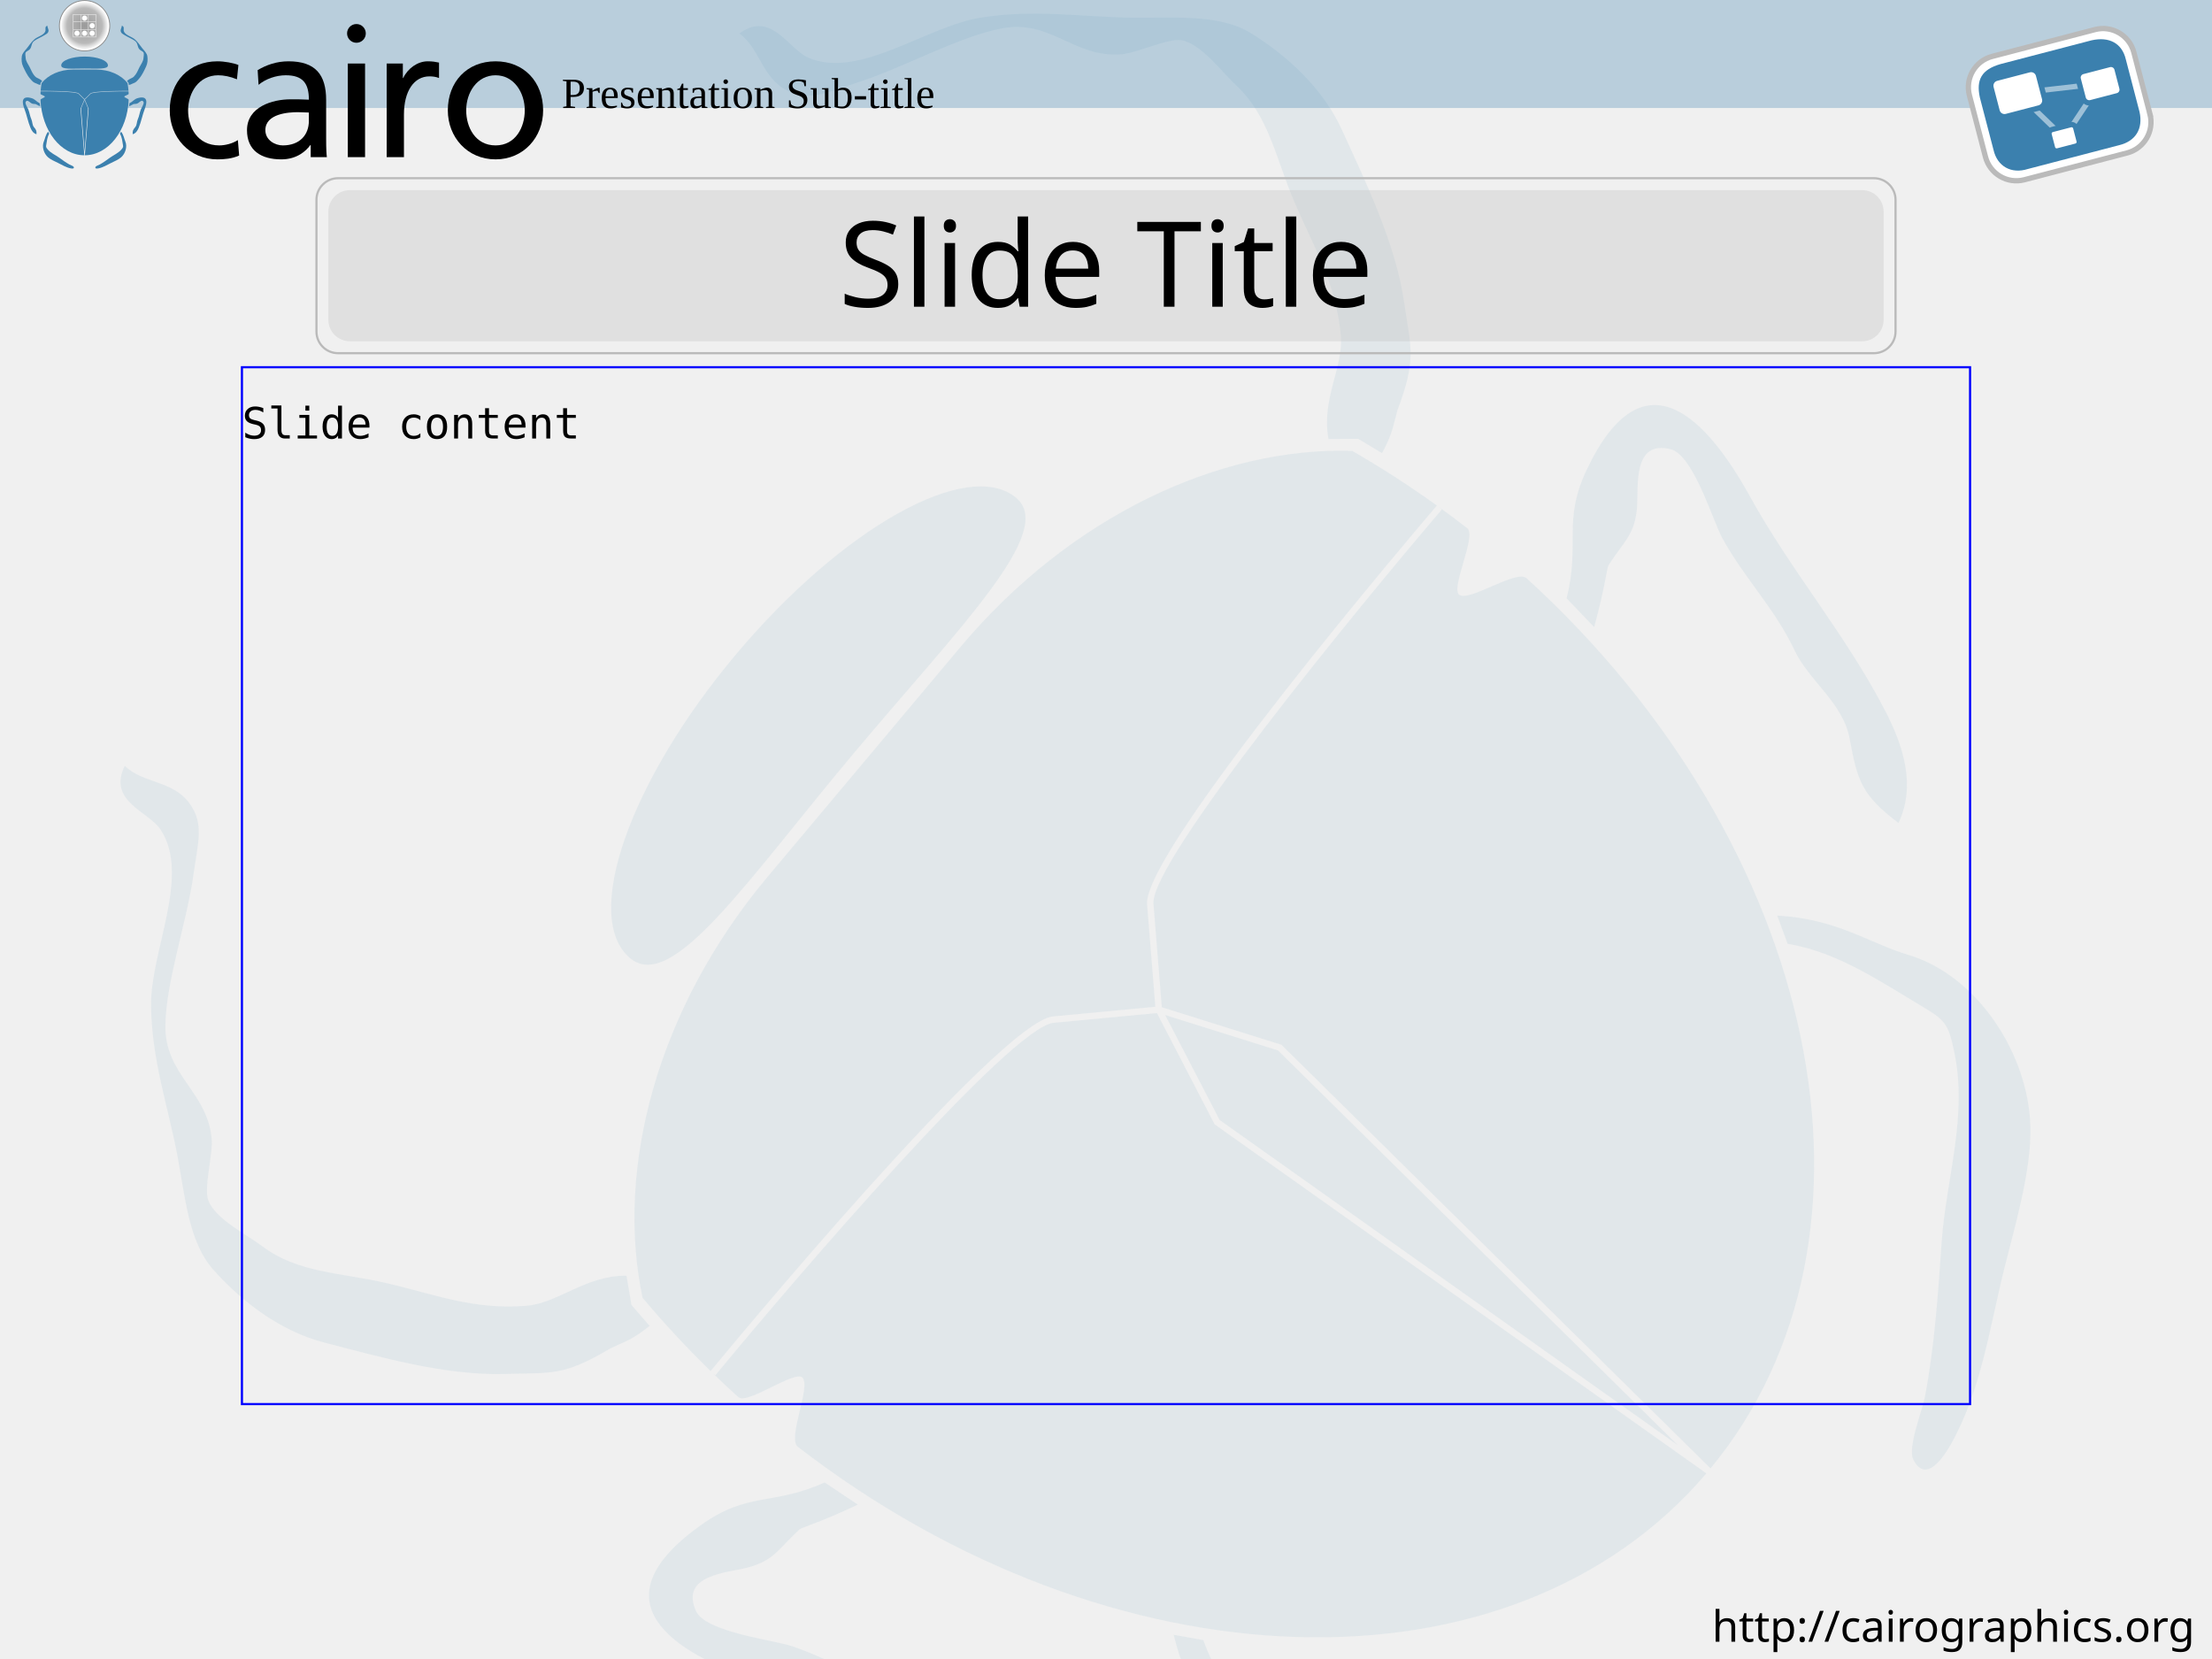
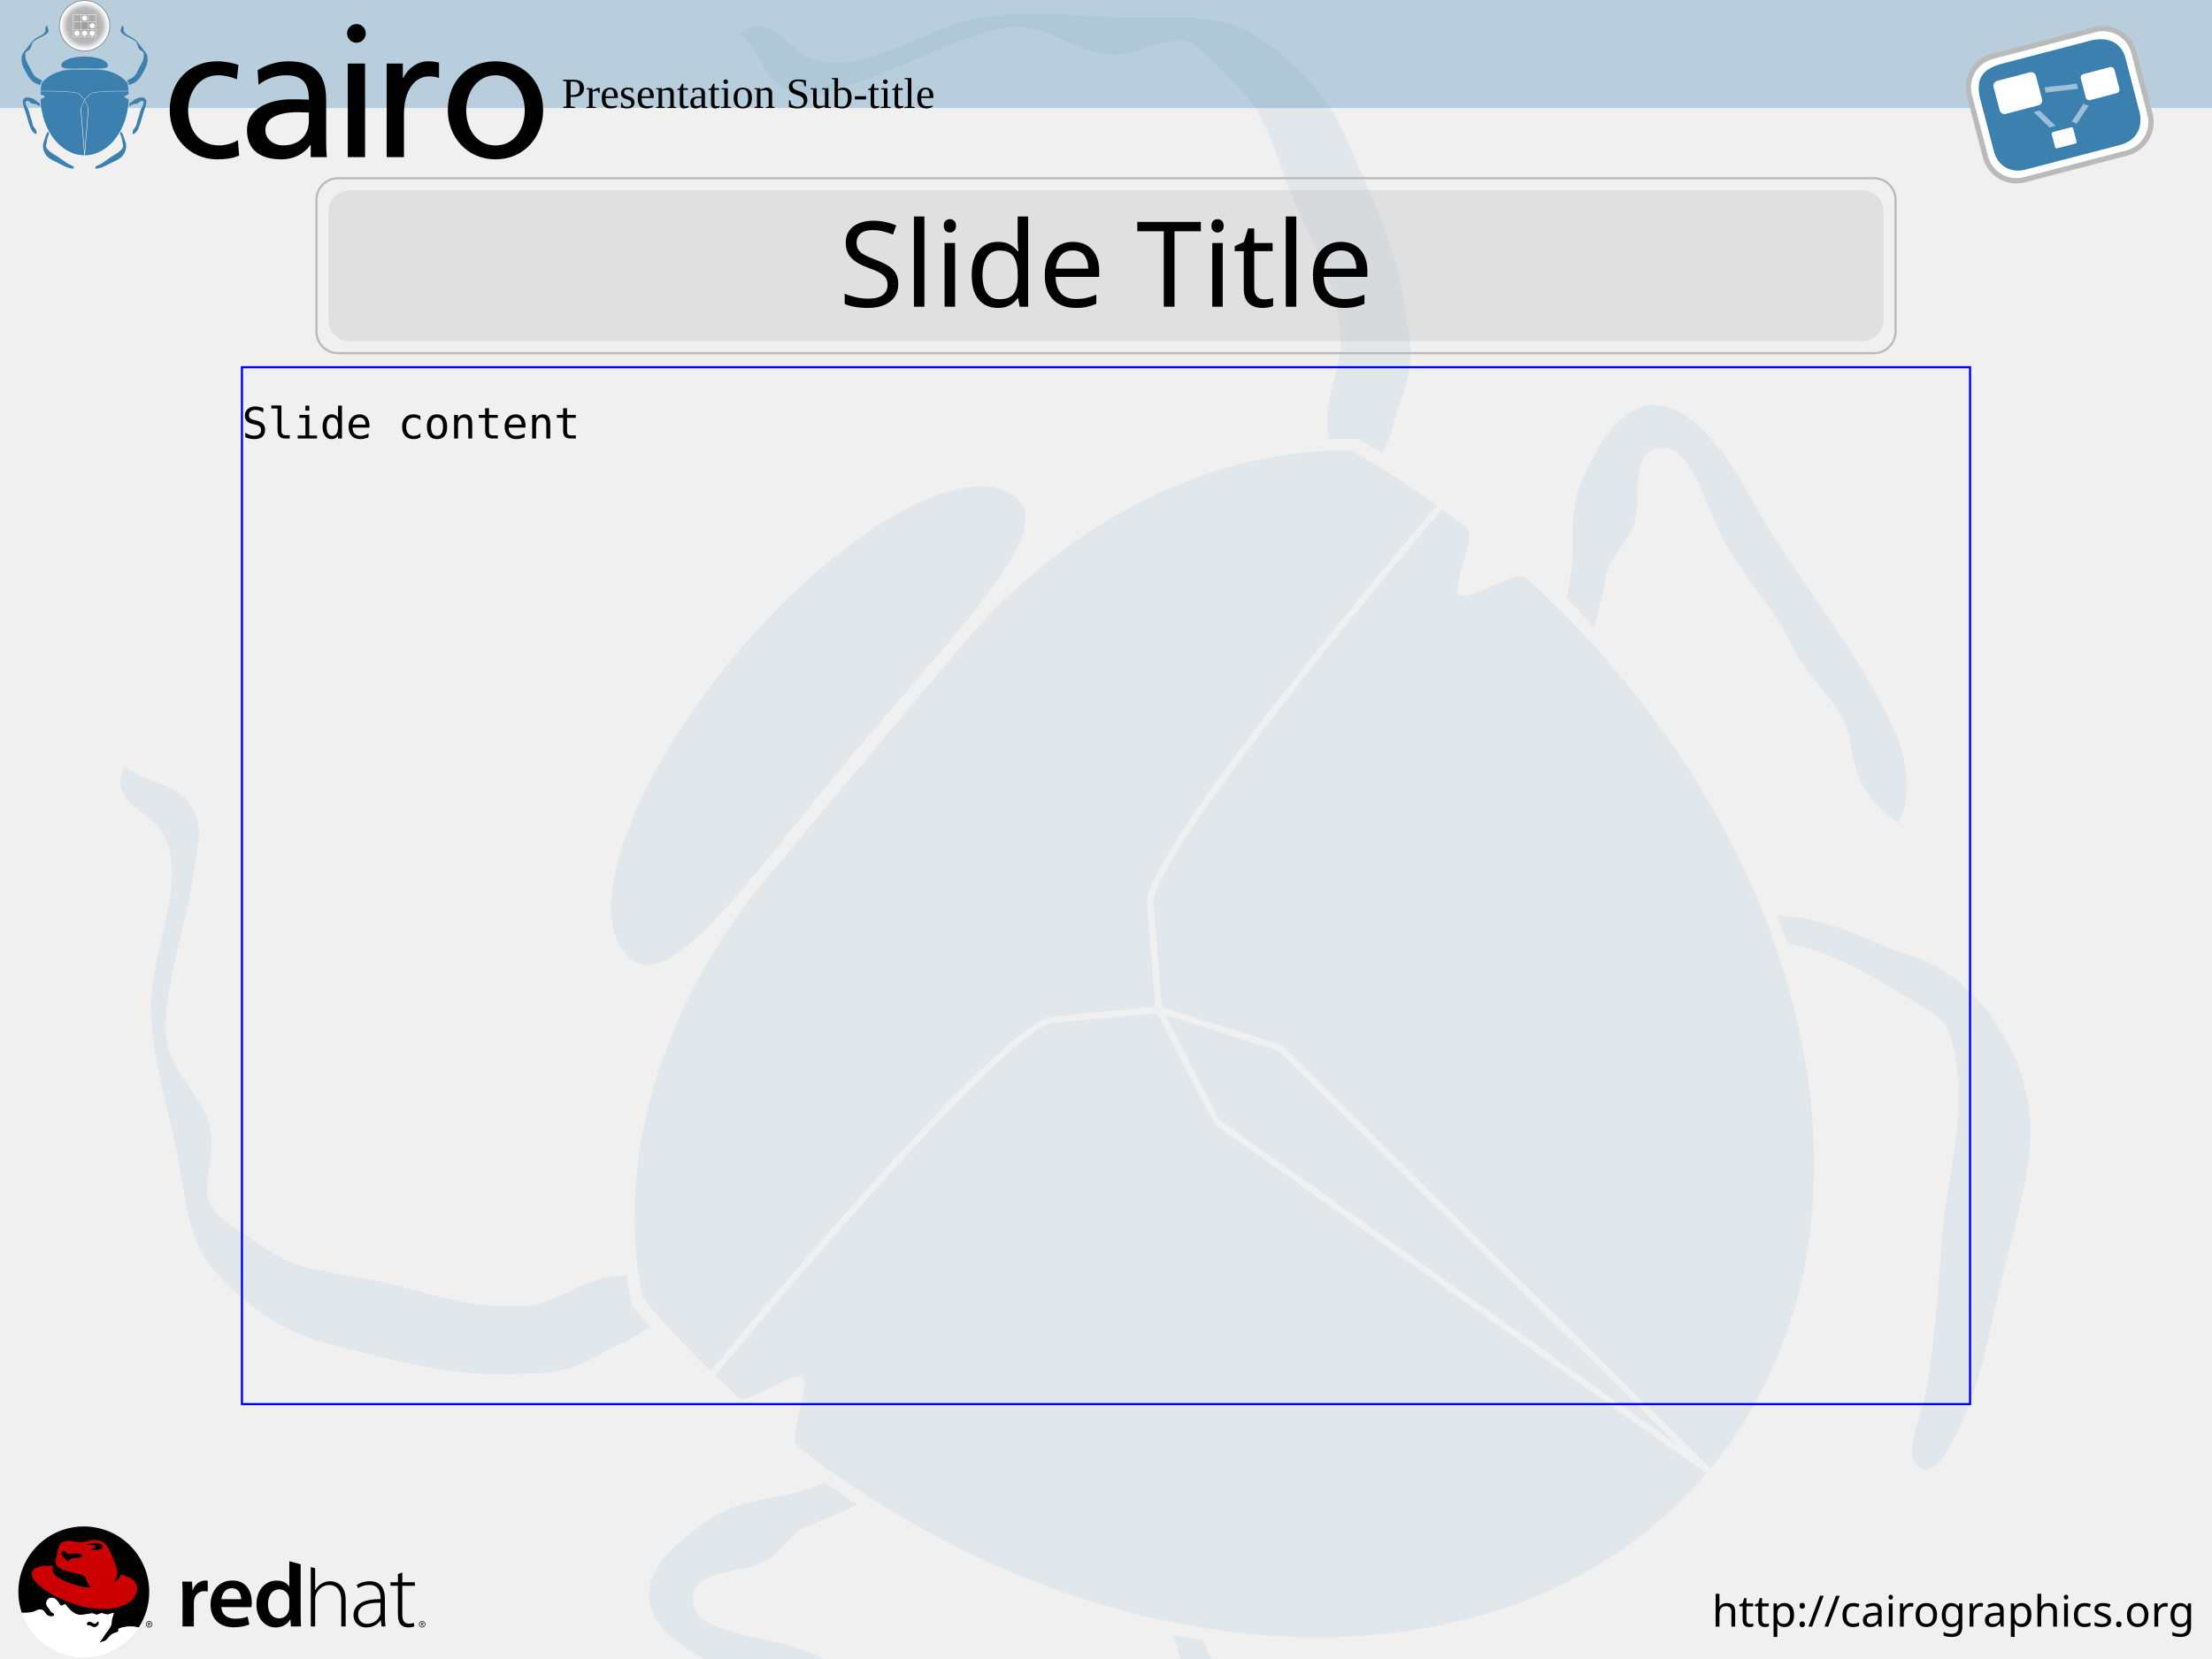
<svg xmlns="http://www.w3.org/2000/svg" xmlns:ns2="http://www.svgslides.org/svgslides0.1" xmlns:xlink="http://www.w3.org/1999/xlink" width="1024" height="768" fill="black">
  <defs id="cairo-artwork_defs">
    <g id="hacker_emblem">
      <g id="hacker_emblem_grid" fill="white" stroke="none">
        <rect x="-2.95" y="-3.05" width="6" height="0.1" />
        <rect x="2.95" y="-2.95" width="0.1" height="6" />
        <rect x="-3.05" y="2.95" width="6" height="0.1" />
        <rect x="-3.05" y="-3.05" width="0.1" height="6" />
        <rect x="-1.05" y="-2.95" width="0.1" height="5.9" />
        <rect x="0.95" y="-2.95" width="0.1" height="5.9" />
        <rect x="-2.95" y="-1.05" width="1.9" height="0.1" />
        <rect x="-0.95" y="-1.05" width="1.9" height="0.1" />
        <rect x="1.05" y="-1.05" width="1.9" height="0.1" />
        <rect x="-2.95" y="0.95" width="1.9" height="0.1" />
        <rect x="-0.95" y="0.95" width="1.9" height="0.1" />
        <rect x="1.05" y="0.95" width="1.9" height="0.1" />
      </g>
      <g id="hacker_emblem_dots" fill="white">
        <circle cx="0" cy="-2" r="0.7" />
        <circle cx="2" cy="0" r="0.7" />
        <circle cx="-2" cy="2" r="0.7" />
        <circle cx="0" cy="2" r="0.7" />
        <circle cx="2" cy="2" r="0.7" />
      </g>
    </g>
    <g id="scarab" fill="#3B80AE">
      <g transform="translate(-150, -170)">
        <path id="scarab_head" d="M205.599,94.567c0-11.668-24.914-21.129-55.628-21.129     c-30.723,0-55.624,9.46-55.624,21.129c0,10.203,24.901,7.346,55.624,7.346C180.685,101.913,205.599,104.233,205.599,94.567z" />
        <path id="scarab_torso" d="M136.423,161.506c0,0,12.751,12.577,13.547,13.362     c2.262-2.232,13.545-13.362,13.545-13.362c7.135-7.036,87.111-6.399,91.066-6.363c-0.469-6.298-1.254-12.472-2.325-18.519     c-15.183-19.279-42.811-32.225-74.485-32.225h-55.518c-31.745,0-59.439,13.011-74.598,32.37c-1.054,6-1.829,12.128-2.296,18.374     C49.321,155.106,129.288,154.47,136.423,161.506z" />
        <path id="scarab_spine" d="M149.97,301.187c2.005-24.729,8.386-103.483,8.405-103.721     c-0.09-0.219-6.478-15.578-8.405-20.214c-1.936,4.655-8.316,19.995-8.408,20.214C141.582,197.704,147.965,276.458,149.97,301.187z" />
        <path id="scarab_wing_left" d="M140.403,197.149l8.862-21.31l-13.686-13.499     c-5.65-5.573-67.074-6.235-90.259-6.019l-0.006-0.622c-0.154,2.144-0.271,4.302-0.35,6.475     c-0.076,2.207,10.392,4.706,10.392,6.717c0,2.319-10.457,5.084-10.359,7.631c2.993,73.349,48.53,131.631,104.372,132.048     l-9.02-111.29L140.403,197.149z" />
        <path id="scarab_wing_right" d="M244.585,168.891c0-2.011,10.467-4.506,10.391-6.715     c-0.079-2.174-0.195-4.332-0.351-6.479l-0.004,0.624c-23.186-0.216-84.608,0.445-90.26,6.017l-13.688,13.502l8.915,21.438     l-9.017,111.29c55.854-0.417,101.378-58.698,104.373-132.049C255.04,173.976,244.585,171.209,244.585,168.891z" />
        <path id="scarab_leg_front_left" d="M44.506,141.12c-4.135-0.856-4.895-1.54-7.935-2.92     c-9.59-3.364-10.376-5.481-16.08-11.86c-7.426-8.306-12.661-20.142-17.1-29.463c-3.576-7.525-3.984-16.409-2.86-24.273     c0.991-6.935,7.144-12.869,12.074-18.92c5.844-7.191,10.356-14.822,17.924-21.354c7.736-6.682,23.203-9.809,26.168-19.648     C57.86,8.819,54.334,1.766,61.482,0c-0.366,4.703,3.639,8.477,2.397,13.575c-1.129,4.627-4.368,5.811-9.611,9.099     c-7.564,4.746-18.366,8.779-24.748,13.965c-7.175,5.827-4.369,13.771-10.569,20.057c-2.001,2.03-7.901,4.706-9.137,6.83     c-1.861,3.199-0.297,9.572-0.116,13.12c0.425,8.284,5.588,14.244,9.555,22.045c4.152,8.141,6.429,15.409,13.411,22.519     c4.183,4.262,11.429,4.802,16.21,10.647l-3.555,4.186L44.506,141.12z" />
        <path id="scarab_leg_middle_left" d="M43.94,191.922l-0.809-7.346     c-9.506-4.579-10.339-9.772-20.738-12.466c-23.728-6.151-21.361,11.25-15.532,26.373c5.676,14.726,8.237,30.23,14.345,44.795     c2.805,6.688,6.919,13.213,14.298,15.127c0.372-8.435-0.917-10.651-6.113-16.919c-4.395-5.293-3.326-12.548-6.072-18.504     c-3.581-7.804-4.196-15.646-7.279-23.502c-1.363-3.479-8.33-13.966-6.452-17.861c3.183-6.603,9.178-0.083,12.179,2.077     c4.218,3.036,6.467,2.223,11.681,2.898C34.041,186.673,37.005,188.756,43.94,191.922z" />
        <path id="scarab_leg_back_left" d="M65.839,257.063l-2.771-4.837     c-6.68,8.928-6.993,16.228-10.056,23.347c-5.277,12.263-0.157,28.851,9.854,37.676c6.052,5.375,15.907,9.618,23.122,13.136     c10.035,4.892,20.113,11.286,31.336,13.396c2.482,0.466,8.798,1.295,6.693-3.522c-0.975-2.237-8.091-4.591-10.146-5.734     c-8.312-4.623-16.377-10.524-24.142-16.176c-9.498-6.862-20.843-11.186-28.311-20.684c-3.054-3.885-3.544-4.922-2.816-9.39     c0.693-4.263,1.344-9.174,2.241-13.439C61.855,266.029,63.274,261.378,65.839,257.063z" />
        <path id="scarab_leg_front_right" d="M255.487,141.12c4.134-0.856,4.896-1.54,7.936-2.92     c9.583-3.364,10.369-5.481,16.071-11.86c7.428-8.306,12.661-20.142,17.115-29.463c3.574-7.525,3.983-16.409,2.86-24.273     c-0.992-6.935-7.157-12.869-12.087-18.92c-5.843-7.191-10.356-14.822-17.919-21.354c-7.735-6.682-23.202-9.809-26.167-19.648     C242.135,8.819,245.66,1.766,238.511,0c0.366,4.703-3.637,8.477-2.396,13.575c1.131,4.627,4.368,5.811,9.611,9.099     c7.563,4.746,18.367,8.779,24.747,13.965c7.17,5.827,4.362,13.771,10.563,20.057c2.001,2.03,7.901,4.706,9.139,6.83     c1.859,3.199,0.295,9.572,0.113,13.12c-0.424,8.284-5.588,14.244-9.553,22.045c-4.152,8.141-6.431,15.409-13.404,22.519     c-4.184,4.262-11.429,4.802-16.211,10.647l3.556,4.186L255.487,141.12z" />
        <path id="scarab_leg_middle_right" d="M256.053,191.922l0.81-7.346     c9.507-4.579,10.34-9.772,20.73-12.466c23.741-6.151,21.374,11.25,15.534,26.373c-5.676,14.726-8.238,30.23-14.347,44.795     c-2.804,6.688-6.911,13.213-14.291,15.127c-0.371-8.435,0.918-10.651,6.113-16.919c4.39-5.293,3.319-12.548,6.066-18.504     c3.58-7.804,4.197-15.646,7.278-23.502c1.363-3.479,8.33-13.966,6.453-17.861c-3.184-6.603-9.179-0.083-12.181,2.077     c-4.217,3.036-6.458,2.223-11.672,2.898C265.951,186.673,262.986,188.756,256.053,191.922z" />
        <path id="scarab_leg_back_right" d="M234.155,257.063l2.771-4.837     c6.679,8.928,6.991,16.228,10.057,23.347c5.274,12.263,0.154,28.851-9.854,37.676c-6.055,5.375-15.903,9.618-23.117,13.136     c-10.034,4.892-20.127,11.286-31.351,13.396c-2.481,0.466-8.789,1.295-6.691-3.522c0.976-2.237,8.092-4.591,10.146-5.734     c8.312-4.623,16.392-10.524,24.155-16.176c9.498-6.862,20.838-11.186,28.305-20.684c3.055-3.885,3.543-4.922,2.818-9.39     c-0.696-4.263-1.346-9.174-2.244-13.439C238.137,266.029,236.718,261.378,234.155,257.063z" />
      </g>
    </g>
    <radialGradient id="gradient_radial_dung" cx="0" cy="0" r="60" fx="0" fy="0" gradientUnits="userSpaceOnUse">
      <stop offset="0" stop-color="#9a9a9a" />
      <stop offset="0.70" stop-color="#bababa" />
      <stop offset="0.95" stop-color="#FFFFFF" />
    </radialGradient>
    <g id="dung">
      <circle cx="0" cy="0" r="60" fill="url(#gradient_radial_dung)" />
      <g transform="translate(-61, -61)">
        <path fill="#8a8a8a" d="M0,61c0,33.636,27.364,61,61,61s61-27.364,61-61S94.636,0,61,0S0,27.364,0,61z        M2,61C2,28.467,28.467,2,61,2c32.532,0,59,26.467,59,59c0,32.533-26.468,59-59,59C28.467,120,2,93.533,2,61z" />
      </g>
      <use xlink:href="#hacker_emblem" x="0" y="0" transform="scale(9)" />
    </g>
    <g id="cairo_logo">
      <use xlink:href="#dung" x="0" y="0" transform="translate(0, -140)" />
      <use xlink:href="#scarab" x="0" y="0" transform="translate(0, 30)" />
    </g>
    <g id="cairo_logo_dung-centered">
      <use xlink:href="#dung" x="0" y="0" />
      <use xlink:href="#scarab" x="0" y="0" transform="translate(0,170)" />
    </g>
    <g id="cairo_logo_scarab-centered">
      <use xlink:href="#dung" x="0" y="0" transform="translate(0, -175.85)" />
      <use xlink:href="#scarab" x="0" y="0" transform="translate(0, -5.85)" />
    </g>
    <g id="cairo_logo_top-centered">
      <use xlink:href="#dung" x="0" y="0" transform="translate(0, 60)" />
      <use xlink:href="#scarab" x="0" y="0" transform="translate(0, 230)" />
    </g>
    <g id="cairo_logo_bottom-centered">
      <use xlink:href="#dung" x="0" y="0" transform="translate(0, -340)" />
      <use xlink:href="#scarab" x="0" y="0" transform="translate(0, -170)" />
    </g>
    <g id="cairo_logo_right-centered">
      <use xlink:href="#dung" x="0" y="0" transform="translate(-150, -140)" />
      <use xlink:href="#scarab" x="0" y="0" transform="translate(-150, 30)" />
    </g>
    <g id="cairo_logo_left-centered">
      <use xlink:href="#dung" x="0" y="0" transform="translate(150, -140)" />
      <use xlink:href="#scarab" x="0" y="0" transform="translate(150, 30)" />
    </g>
    <g id="cairo_logo_topleft-centered">
      <use xlink:href="#dung" x="0" y="0" transform="translate(150, 60)" />
      <use xlink:href="#scarab" x="0" y="0" transform="translate(150, 230)" />
    </g>
    <g id="cairo_logo_topright-centered">
      <use xlink:href="#dung" x="0" y="0" transform="translate(-150, 60)" />
      <use xlink:href="#scarab" x="0" y="0" transform="translate(-150, 230)" />
    </g>
    <g id="cairo_logo_bottomleft-centered">
      <use xlink:href="#dung" x="0" y="0" transform="translate(150, -340)" />
      <use xlink:href="#scarab" x="0" y="0" transform="translate(150, -170)" />
    </g>
    <g id="cairo_logo_bottomright-centered">
      <use xlink:href="#dung" x="0" y="0" transform="translate(-150, -340)" />
      <use xlink:href="#scarab" x="0" y="0" transform="translate(-150, -170)" />
    </g>
    <g id="cairo_text" transform="translate(0,-97)">
      <g transform="scale(0.1484,0.1484)">
        <g transform="translate(-1139,-208.5)">
          <path transform="translate(65,0)" d="           M 412, 433            C 385, 422 336, 413 298, 413            C 142, 413 38, 525 38, 680            C 38, 826 144, 947 298, 947            C 332, 947 377, 944 416, 926            L 409, 842            C 380, 861 340, 871 308, 871            C 187, 871 138, 771 138, 680            C 138, 583 197, 489 302, 489            C 332, 489 368, 496 404, 511            L 412, 433 " />
          <path transform="translate(486.75,0)" d="           M 109, 541            C 147, 509 204, 489 257, 489            C 351, 489 383, 534 383, 622            C 346, 620 320, 620 283, 620            C 186, 620 46, 660 46, 788            C 46, 899 123, 947 233, 947            C 319, 947 369, 900 391, 869            L 393, 869            L 393, 935            L 481, 935            C 479, 920 477, 893 477, 835            L 477, 624            C 477, 485 418, 413 272, 413            C 207, 413 151, 433 104, 461            L 109, 541            M 383, 737            C 383, 813 334, 871 241, 871            C 198, 871 146, 842 146, 788            C 146, 698 272, 690 323, 690            C 343, 690 363, 692 383, 692            L 383, 737 " />
          <path transform="translate(1000,0)" d="           M 92, 935            L 186, 935            L 186, 425            L 92, 425            L 92, 935            M 88, 261           A 51, 51 0 1 1 190,261           A 51, 51 0 1 1 88,261" />
          <path transform="translate(1234.25,0)" d="           M 80, 935            L 174, 935            L 174, 703            C 174, 575 229, 495 313, 495            C 329, 495 348, 497 365, 504            L 365, 420            C 345, 416 331, 413 303, 413            C 249, 413 195, 451 170, 504            L 168, 504            L 168, 425            L 80, 425            L 80, 935 " />
          <path transform="translate(1610,0)" d="           M 46, 680            C 46, 826 152, 947 306, 947            C 459, 947 565, 826 565, 680            C 565, 525 461, 413 306, 413            C 150, 413 46, 525 46, 680            M 146, 680            C 146, 583 205, 489 306, 489            C 406, 489 465, 583 465, 680            C 465, 771 416, 871 306, 871            C 195, 871 146, 771 146, 680 " />
        </g>
      </g>
    </g>
    <g id="cairo_text_small_spaced" transform="translate(0,-71)">
      <g transform="scale(0.085,0.085)">
        <g transform="translate(-1139,-208.5)">
          <path transform="translate(-151,0)" d="           M 412, 433            C 385, 422 336, 413 298, 413            C 142, 413 38, 525 38, 680            C 38, 826 144, 947 298, 947            C 332, 947 377, 944 416, 926            L 409, 842            C 380, 861 340, 871 308, 871            C 187, 871 138, 771 138, 680            C 138, 583 197, 489 302, 489            C 332, 489 368, 496 404, 511            L 412, 433 " />
          <path transform="translate(379.5,0)" d="           M 109, 541            C 147, 509 204, 489 257, 489            C 351, 489 383, 534 383, 622            C 346, 620 320, 620 283, 620            C 186, 620 46, 660 46, 788            C 46, 899 123, 947 233, 947            C 319, 947 369, 900 391, 869            L 393, 869            L 393, 935            L 481, 935            C 479, 920 477, 893 477, 835            L 477, 624            C 477, 485 418, 413 272, 413            C 207, 413 151, 433 104, 461            L 109, 541            M 383, 737            C 383, 813 334, 871 241, 871            C 198, 871 146, 842 146, 788            C 146, 698 272, 690 323, 690            C 343, 690 363, 692 383, 692            L 383, 737 " />
          <path transform="translate(1000,0)" d="           M 92, 935            L 186, 935            L 186, 425            L 92, 425            L 92, 935            M 88, 261           A 51, 51 0 1 1 190,261           A 51, 51 0 1 1 88,261" />
          <path transform="translate(1341.5,0)" d="           M 80, 935            L 174, 935            L 174, 703            C 174, 575 229, 495 313, 495            C 329, 495 348, 497 365, 504            L 365, 420            C 345, 416 331, 413 303, 413            C 249, 413 195, 451 170, 504            L 168, 504            L 168, 425            L 80, 425            L 80, 935 " />
          <path transform="translate(1826,0)" d="           M 46, 680            C 46, 826 152, 947 306, 947            C 459, 947 565, 826 565, 680            C 565, 525 461, 413 306, 413            C 150, 413 46, 525 46, 680            M 146, 680            C 146, 583 205, 489 306, 489            C 406, 489 465, 583 465, 680            C 465, 771 416, 871 306, 871            C 195, 871 146, 771 146, 680 " />
        </g>
      </g>
    </g>
    <g id="cairo_text_small" transform="translate(0,-71)">
      <g transform="scale(0.085,0.085)">
        <g transform="translate(-1139,-208.5)">
          <path transform="translate(-151,0)" d="           M 412, 433            C 385, 422 336, 413 298, 413            C 142, 413 38, 525 38, 680            C 38, 826 144, 947 298, 947            C 332, 947 377, 944 416, 926            L 409, 842            C 380, 861 340, 871 308, 871            C 187, 871 138, 771 138, 680            C 138, 583 197, 489 302, 489            C 332, 489 368, 496 404, 511            L 412, 433 " />
          <path transform="translate(261.75,0)" d="           M 109, 541            C 147, 509 204, 489 257, 489            C 351, 489 383, 534 383, 622            C 346, 620 320, 620 283, 620            C 186, 620 46, 660 46, 788            C 46, 899 123, 947 233, 947            C 319, 947 369, 900 391, 869            L 393, 869            L 393, 935            L 481, 935            C 479, 920 477, 893 477, 835            L 477, 624            C 477, 485 418, 413 272, 413            C 207, 413 151, 433 104, 461            L 109, 541            M 383, 737            C 383, 813 334, 871 241, 871            C 198, 871 146, 842 146, 788            C 146, 698 272, 690 323, 690            C 343, 690 363, 692 383, 692            L 383, 737 " />
          <path transform="translate(764.75)" d="           M 92, 935            L 186, 935            L 186, 425            L 92, 425            L 92, 935            M 88, 261           A 51, 51 0 1 1 190,261           A 51, 51 0 1 1 88,261" />
          <path transform="translate(988.5,0)" d="           M 80, 935            L 174, 935            L 174, 703            C 174, 575 229, 495 313, 495            C 329, 495 348, 497 365, 504            L 365, 420            C 345, 416 331, 413 303, 413            C 249, 413 195, 451 170, 504            L 168, 504            L 168, 425            L 80, 425            L 80, 935 " />
          <path transform="translate(1355.5,0)" d="           M 46, 680            C 46, 826 152, 947 306, 947            C 459, 947 565, 826 565, 680            C 565, 525 461, 413 306, 413            C 150, 413 46, 525 46, 680            M 146, 680            C 146, 583 205, 489 306, 489            C 406, 489 465, 583 465, 680            C 465, 771 416, 871 306, 871            C 195, 871 146, 771 146, 680 " />
        </g>
      </g>
    </g>
    <g id="cairo_logo_text_small">
      <use xlink:href="#cairo_logo_bottomleft-centered" transform="translate(0, 78), scale(0.1944)" />
      <use xlink:href="#cairo_text_small" transform="translate(175,82)" />
    </g>
    <g id="cairo_logo_with_text">
      <use xlink:href="#cairo_logo_top-centered" transform="translate(0, -245)" />
      <use xlink:href="#cairo_text" transform="translate(0, 245)" />
    </g>
    <g id="cairo_banner">
      <use xlink:href="#cairo_logo_bottomleft-centered" transform="translate(-180, 40), scale(0.1944)" />
      <use xlink:href="#cairo_text_small" transform="translate(0, 42)" fill="black" />
      <use xlink:href="#cairo_logo_bottomleft-centered" transform="translate(180, 40), scale(0.1944), scale(-1, 1)" />
    </g>
    <g id="freedesktop_org_logo" style="fill:#FFFFFF;stroke:#3B80AE;stroke-width:2.459;">
      <g>
        <path style="stroke:#BABABA;" d="M85.277,40.796c2.058,7.884-2.667,15.942-10.551,17.999L27.143,71.21c-7.884,2.057-15.943-2.667-18-10.552            l-7.448-28.55c-2.057-7.884,2.667-15.942,10.551-17.999L59.83,1.695c7.884-2.057,15.942,2.667,17.999,10.551            l7.449,28.55z" />&gt;
		    <path style="fill:#3B80AE;stroke:none;" d="M80.444,39.778c1.749,7.854-1.816,13.621-9.504,15.447l-42.236,11.02c-7.569,2.396-14.089-1.181               -15.838-8.836L6.53,33.127c-1.749-8.145,0.709-12.889,9.503-15.447L58.27,6.661               c8.144-1.826,14.089,1.363,15.838,8.835l6.336,24.282z" />&gt;
		    </g>g&gt;
		    <path style="opacity:0.5;fill:none;stroke:#FFFFFF;" d="M45.542,51.793L24.104,31.102l38.1-4.393L45.542,51.793z" />&gt;
		    <path d="M72.325,28.769c0.405,1.55-0.525,3.136-2.075,3.541l-12.331,3.217c-1.551,0.404-3.137-0.525-3.542-2.076l-2.295-8.801         c-0.405-1.551,0.524-3.137,2.076-3.542l12.33-3.217c1.551-0.405,3.137,0.525,3.542,2.076l2.295,8.801z" />&gt;
		    <path d="M36.51,33.625c0.496,1.9-0.645,3.844-2.545,4.34l-15.112,3.943c-1.901,0.496-3.845-0.644-4.34-2.544l-2.814-10.786         c-0.496-1.901,0.644-3.844,2.544-4.34l15.113-3.942c1.901-0.496,3.845,0.643,4.34,2.544l2.814,10.786z" />&gt;
		    <path d="M52.493,53.208c0.278,1.065-0.36,2.154-1.425,2.432L42.6,57.848c-1.064,0.277-2.153-0.36-2.431-1.426l-1.577-6.043         c-0.277-1.064,0.36-2.153,1.425-2.432l8.468-2.209c1.064-0.277,2.154,0.361,2.431,1.426l1.577,6.043z" />&gt;
		    </g>g&gt;
		    <g id="bullet">
      <use x="0" y="0" xlink:href="#cairo_logo" transform="translate(-6,-2) scale(0.1, 0.1)" />&gt;
		    </g>
+     <g id="redhat_logo_horizontal">
+       <g fill="black" stroke="none" transform="translate(0,124),scale(1,-1),translate(-214,-258)" fill-rule="evenodd">
+         <path fill="black" d="     M 367.062 315.32     C 367.062 320.877 366.946 324.964 366.723 328.66     L 375.811 328.66     L 376.2 320.776     L 376.497 320.776     C 378.539 326.622 383.381 329.6 387.859 329.6     C 388.884 329.6 389.482 329.56 390.322 329.373     L 390.322 319.486     C 389.34 319.676 388.422 319.784 387.159 319.784     C 382.16 319.784 378.688 316.601 377.751 311.845     C 377.573 310.918 377.481 309.809 377.481 308.678     L 377.481 287.15     L 366.977 287.15     L 367.062 315.32    " />
+         <path fill="black" d="     M 402.993 305.079     C 403.272 297.559 409.092 294.269 415.814 294.269     C 420.641 294.269 424.094 295.023 427.268 296.192     L 428.823 288.968     C 425.269 287.463 420.341 286.336 414.315 286.336     C 400.838 286.336 392.941 294.659 392.941 307.381     C 392.941 318.837 399.891 329.677 413.244 329.677     C 426.74 329.677 431.134 318.577 431.134 309.489     C 431.134 307.538 430.962 305.971 430.759 305.006     L 402.993 305.079      M 421.248 312.393     C 421.295 316.239 419.621 322.509 412.59 322.509     C 406.13 322.509 403.444 316.645 402.972 312.393     L 421.248 312.393    " />
+         <path fill="black" d="     M 476.355 344.667     L 465.864 347.508     L 465.864 324.191     L 465.69 324.191     C 463.834 327.256 459.741 329.6 454.057 329.6     C 444.076 329.6 435.383 321.337 435.448 307.431     C 435.448 294.672 443.298 286.217 453.212 286.217     C 459.202 286.217 464.211 289.072 466.691 293.722     L 466.878 293.722     L 467.349 287.15     L 476.7 287.15     C 476.508 289.972 476.355 294.543 476.355 298.792     L 476.355 344.667      M 465.864 305.15     C 465.864 304.048 465.786 303.023 465.545 302.087     C 464.487 297.544 460.773 294.617 456.482 294.617     C 449.872 294.617 446.09 300.188 446.09 307.816     C 446.09 315.517 449.838 321.476 456.602 321.476     C 461.321 321.476 464.699 318.148 465.627 314.106     C 465.807 313.256 465.864 312.208 465.864 311.371     L 465.864 305.15    " />
+         <path fill="black" d="     M 503.796 329.018     C 500.684 329.018 497.893 328.119 495.549 326.671     C 493.116 325.246 491.135 323.046 489.959 320.767     L 489.791 320.767     L 489.791 341.019     L 485.743 342.123     L 485.743 287.15     L 489.791 287.15     L 489.791 312.179     C 489.791 313.841 489.92 314.995 490.346 316.211     C 492.093 321.301 496.89 325.481 502.689 325.481     C 511.066 325.481 513.967 318.76 513.967 311.391     L 513.967 287.15     L 518.014 287.15     L 518.014 311.836     C 518.014 327.079 507.675 329.018 503.796 329.018    " />
+         <path fill="black" d="     M 554.341 296.873     C 554.341 293.636 554.469 290.283 554.938 287.15     L 551.208 287.15     L 550.613 293.016     L 550.421 293.016     C 548.438 289.859 543.876 286.217 537.373 286.217     C 529.139 286.217 525.306 292.012 525.306 297.469     C 525.306 306.912 533.642 312.606 550.292 312.432     L 550.292 313.523     C 550.292 317.572 549.504 325.647 539.824 325.586     C 536.245 325.586 532.513 324.625 529.551 322.537     L 528.263 325.481     C 532.001 328.014 536.566 329.018 540.27 329.018     C 552.08 329.018 554.341 320.151 554.341 312.838     L 554.341 296.873      M 550.292 309.023     C 541.381 309.281 529.613 307.934 529.613 298.106     C 529.613 292.225 533.495 289.581 537.758 289.581     C 544.58 289.581 548.456 293.802 549.868 297.787     C 550.165 298.662 550.292 299.537 550.292 300.24     L 550.292 309.023    " />
+         <path fill="black" d="     M 570.459 337.1     L 570.459 328.08     L 582.124 328.08     L 582.124 324.796     L 570.459 324.796     L 570.459 298.194     C 570.459 292.991 572.076 289.728 576.469 289.728     C 578.582 289.728 580.076 290.008 581.121 290.371     L 581.61 287.235     C 580.287 286.684 578.43 286.254 575.962 286.254     C 572.974 286.254 570.5 287.193 568.899 289.154     C 567.047 291.306 566.412 294.741 566.412 298.916     L 566.412 324.796     L 559.506 324.796     L 559.506 328.08     L 566.412 328.08     L 566.412 335.606     L 570.459 337.1    " />
+         <path fill="black" d="     M 335.5 288.971     L 336.035 288.971     L 336.841 287.644     L 337.361 287.644     L 336.489 288.994     C 336.94 289.05 337.283 289.288 337.283 289.834     C 337.283 290.438 336.926 290.705 336.202 290.705     L 335.037 290.705     L 335.037 287.644     L 335.5 287.644     L 335.5 288.971      M 335.5 289.364     L 335.5 290.31     L 336.132 290.31     C 336.453 290.31 336.798 290.24 336.798 289.865     C 336.798 289.392 336.449 289.364 336.057 289.364     L 335.5 289.364    " />
+         <path fill="black" d="     M 339.044 289.172     C 339.044 287.518 337.704 286.176 336.049 286.176     C 334.395 286.176 333.053 287.518 333.053 289.172     C 333.053 290.827 334.395 292.168 336.049 292.168     C 337.704 292.168 339.044 290.827 339.044 289.172      M 336.049 291.637     C 334.687 291.637 333.584 290.533 333.584 289.172     C 333.584 287.81 334.687 286.706 336.049 286.706     C 337.408 286.706 338.512 287.81 338.512 289.172     C 338.512 290.533 337.408 291.637 336.049 291.637    " />
+         <path fill="black" d="     M 326.453 286.208     C 324.118 286.745 321.64 287.08 319.134 287.08     C 314.85 287.08 310.95 286.339 308.073 285.143     C 307.756 284.984 307.53 284.653 307.53 284.276     C 307.53 284.141 307.565 283.999 307.617 283.884     C 307.957 282.897 307.398 281.828 304.616 281.216     C 300.488 280.31 297.883 276.053 296.392 274.637     C 294.641 272.976 289.697 271.953 290.44 272.943     C 291.022 273.719 293.248 276.135 294.602 278.748     C 295.812 281.083 296.891 281.746 298.375 283.974     C 298.811 284.627 300.5 286.922 300.991 288.737     C 301.543 290.511 301.356 292.734 301.568 293.649     C 301.872 294.97 303.118 297.837 303.213 299.453     C 303.267 300.369 299.392 298.149 297.553 298.149     C 295.714 298.149 293.923 299.248 292.281 299.328     C 290.248 299.425 288.941 297.761 287.103 298.051     C 286.052 298.218 285.167 299.143 283.331 299.213     C 280.718 299.309 277.524 297.761 271.526 297.953     C 265.625 298.144 260.175 305.408 259.431 306.563     C 258.56 307.92 257.496 307.92 256.335 306.856     C 255.174 305.792 253.743 306.627 253.336 307.339     C 252.561 308.694 250.493 312.654 247.288 313.482     C 242.856 314.631 240.612 311.028 240.903 308.162     C 241.199 305.252 243.08 304.438 243.951 302.891     C 244.821 301.343 245.267 300.343 246.905 299.657     C 248.067 299.176 248.5 298.458 248.153 297.505     C 247.851 296.674 246.642 296.483 245.848 296.446     C 244.159 296.366 242.976 296.824 242.112 297.376     C 241.108 298.014 240.292 298.903 239.416 300.413     C 238.402 302.078 236.805 302.804 234.945 302.804     C 234.059 302.804 233.23 302.569 232.492 302.19     C 229.577 300.675 226.106 299.774 222.371 299.774     L 218.157 299.773     C 216.106 305.856 214.995 312.368 214.995 319.142     C 214.995 352.606 242.123 379.733 275.586 379.733     C 309.05 379.733 336.176 352.606 336.176 319.142     C 336.176 307 332.603 295.69 326.453 286.208    " />
+         <path fill="white" d="     M 326.453 286.209     C 324.118 286.746 321.64 287.084 319.134 287.084     C 314.85 287.084 310.95 286.342 308.073 285.144     C 307.756 284.987 307.53 284.655 307.53 284.278     C 307.53 284.142 307.565 284.001 307.617 283.884     C 307.957 282.899 307.398 281.831 304.616 281.218     C 300.488 280.312 297.883 276.054 296.392 274.642     C 294.641 272.977 289.697 271.955 290.44 272.946     C 291.022 273.72 293.248 276.137 294.602 278.749     C 295.812 281.083 296.891 281.75 298.375 283.976     C 298.811 284.627 300.5 286.924 300.991 288.74     C 301.543 290.512 301.356 292.735 301.568 293.651     C 301.872 294.973 303.118 297.838 303.213 299.457     C 303.267 300.372 299.392 298.15 297.553 298.15     C 295.714 298.15 293.923 299.251 292.281 299.33     C 290.248 299.426 288.941 297.763 287.103 298.052     C 286.052 298.221 285.167 299.147 283.331 299.215     C 280.718 299.31 277.524 297.763 271.526 297.956     C 265.625 298.147 260.175 305.412 259.431 306.567     C 258.56 307.922 257.496 307.922 256.335 306.857     C 255.174 305.794 253.743 306.63 253.336 307.344     C 252.561 308.696 250.493 312.655 247.288 313.485     C 242.856 314.634 240.612 311.031 240.903 308.164     C 241.199 305.254 243.08 304.44 243.951 302.893     C 244.821 301.344 245.267 300.346 246.905 299.662     C 248.067 299.177 248.5 298.461 248.153 297.507     C 247.851 296.677 246.642 296.487 245.848 296.449     C 244.159 296.367 242.976 296.826 242.112 297.376     C 241.108 298.018 240.292 298.904 239.416 300.416     C 238.402 302.08 236.805 302.809 234.945 302.809     C 234.059 302.809 233.23 302.572 232.492 302.193     C 229.577 300.675 226.106 299.777 222.371 299.777     L 218.157 299.774     C 226.236 275.81 248.897 258.553 275.586 258.553     C 296.906 258.553 315.654 269.563 326.453 286.209    " />
+         <path fill="black" d="     M 288.931 291.764     C 289.242 291.46 289.779 290.438 289.123 289.14     C 288.754 288.452 288.358 287.968 287.649 287.402     C 286.797 286.719 285.131 285.931 282.846 287.38     C 281.617 288.159 281.543 288.421 279.847 288.201     C 278.635 288.043 278.153 289.266 278.588 290.283     C 279.024 291.297 280.815 292.119 283.04 290.813     C 284.041 290.226 285.603 288.984 286.969 290.084     C 287.536 290.538 287.875 290.841 288.661 291.75     C 288.696 291.788 288.746 291.81 288.802 291.81     C 288.852 291.81 288.897 291.793 288.931 291.764    " />
+         <path fill="#cc0000" d="     M 309.777 335.263     C 309.179 333.251 308.327 330.676 304.539 328.731     C 303.988 328.45 303.776 328.913 304.031 329.348     C 305.463 331.783 305.717 332.392 306.133 333.353     C 306.715 334.757 307.02 336.755 305.862 340.922     C 303.584 349.122 298.83 360.083 295.375 363.639     C 292.04 367.07 285.998 368.036 280.537 366.635     C 278.526 366.119 274.592 364.073 267.294 365.717     C 254.665 368.56 252.794 362.237 252.069 359.482     C 251.344 356.727 249.605 348.897 249.605 348.897     C 249.024 345.709 248.265 340.163 267.874 336.429     C 277.009 334.688 277.474 332.328 277.878 330.629     C 278.603 327.585 279.763 325.844 281.067 324.975     C 282.373 324.103 281.067 323.383 279.619 323.235     C 275.728 322.831 261.349 326.954 252.843 331.788     C 245.883 336.041 245.766 339.872 247.358 343.121     C 236.845 344.257 228.956 342.135 227.525 337.158     C 225.069 328.616 246.305 314.026 270.484 306.706     C 295.858 299.022 321.956 304.386 324.856 320.335     C 326.174 327.581 320.071 332.942 309.777 335.263    " />
+         <path fill="black" d="     M 270.871 350.881     C 263.872 350.375 263.145 349.619 261.834 348.223     C 259.985 346.254 257.551 350.777 257.551 350.777     C 256.09 351.085 254.318 353.44 255.274 355.641     C 256.216 357.817 257.955 357.164 258.5 356.487     C 259.163 355.662 260.577 354.312 262.414 354.361     C 264.251 354.41 266.371 354.796 269.326 354.796     C 272.321 354.796 274.335 353.678 274.449 352.717     C 274.546 351.897 274.206 351.123 270.871 350.881    " />
+         <path fill="black" d="     M 278.224 362.446     C 278.213 362.445 278.202 362.444 278.192 362.444     C 278.084 362.444 277.996 362.527 277.996 362.627     C 277.996 362.701 278.041 362.765 278.106 362.794     C 279.463 363.511 281.487 364.081 283.804 364.317     C 284.499 364.389 285.179 364.425 285.832 364.431     C 285.948 364.431 286.062 364.43 286.179 364.428     C 290.062 364.34 293.172 362.797 293.125 360.981     C 293.079 359.165 289.896 357.764 286.011 357.851     C 284.753 357.879 283.573 358.062 282.558 358.354     C 282.438 358.386 282.351 358.488 282.351 358.609     C 282.351 358.731 282.438 358.834 282.56 358.864     C 284.984 359.425 286.619 360.341 286.504 361.207     C 286.351 362.354 283.182 362.979 279.425 362.601     C 279.014 362.56 278.612 362.507 278.224 362.446    " />
+         <path fill="black" d="     M 588.302 288.971     L 588.837 288.971     L 589.643 287.644     L 590.163 287.644     L 589.29 288.994     C 589.742 289.05 590.085 289.288 590.085 289.834     C 590.085 290.438 589.727 290.705 589.003 290.705     L 587.838 290.705     L 587.838 287.644     L 588.302 287.644     L 588.302 288.971      M 588.302 289.364     L 588.302 290.31     L 588.934 290.31     C 589.255 290.31 589.6 290.24 589.6 289.865     C 589.6 289.392 589.251 289.364 588.858 289.364     L 588.302 289.364    " />
+         <path fill="black" d="     M 591.846 289.172     C 591.846 287.518 590.506 286.176 588.851 286.176     C 587.197 286.176 585.855 287.518 585.855 289.172     C 585.855 290.827 587.197 292.168 588.851 292.168     C 590.506 292.168 591.846 290.827 591.846 289.172      M 588.851 291.637     C 587.488 291.637 586.385 290.533 586.385 289.172     C 586.385 287.81 587.488 286.706 588.851 286.706     C 590.21 286.706 591.313 287.81 591.313 289.172     C 591.313 290.533 590.21 291.637 588.851 291.637    " />
+       </g>
+     </g>
  </defs>
  <g id="watermark" transform="translate(200, 185), rotate(-50), scale(2.5)">
    <use xlink:href="#scarab" x="0" y="170" fill-opacity="0.08" />
  </g>
  <rect x="0" y="0" width="1024" height="50" fill="#3B80AE" fill-opacity="0.3" />
  <g transform="translate(10,0)">
    <use xlink:href="#cairo_logo_text_small" />
  </g>
  <text ns2:variable="presentation-subtitle" x="260" y="50" font-size="20">Presentation Sub-title</text>
  <use xlink:href="#freedesktop_org_logo" transform="translate(910, 12)" />
+   <use xlink:href="#redhat_logo_horizontal" transform="translate(8,768),scale(.5,.5),translate(0, -125)" />
  <g font-family="Frutiger">
    <g id="slide_title" transform="translate(512, 138)">
      <rect stroke="#bababa" fill="none" x="-365.5" y="-55.5" width="731" height="81" rx="10" ry="10" />
      <rect fill="#bababa" fill-opacity="0.3" x="-360" y="-50" width="720" height="70" rx="10" ry="10" />
      <text text-anchor="middle" fill="black" x="0" y="4" font-size="55" ns2:variable="title">Slide Title</text>
    </g>
    <g ns2:region="default" font-family="Mono">
      <rect x="112" y="170" width="800" height="480" fill="none" stroke="blue" />
      <text font-size="20" fill="black" x="112" y="203">Slide content</text>
    </g>
-     <text ns2:variable="URL" x="1016" y="760" text-anchor="end" font-size="20">http://cairographics.org</text>
+     <text ns2:variable="URL" x="1016" y="753" text-anchor="end" font-size="20">http://cairographics.org</text>
  </g>
</svg>
